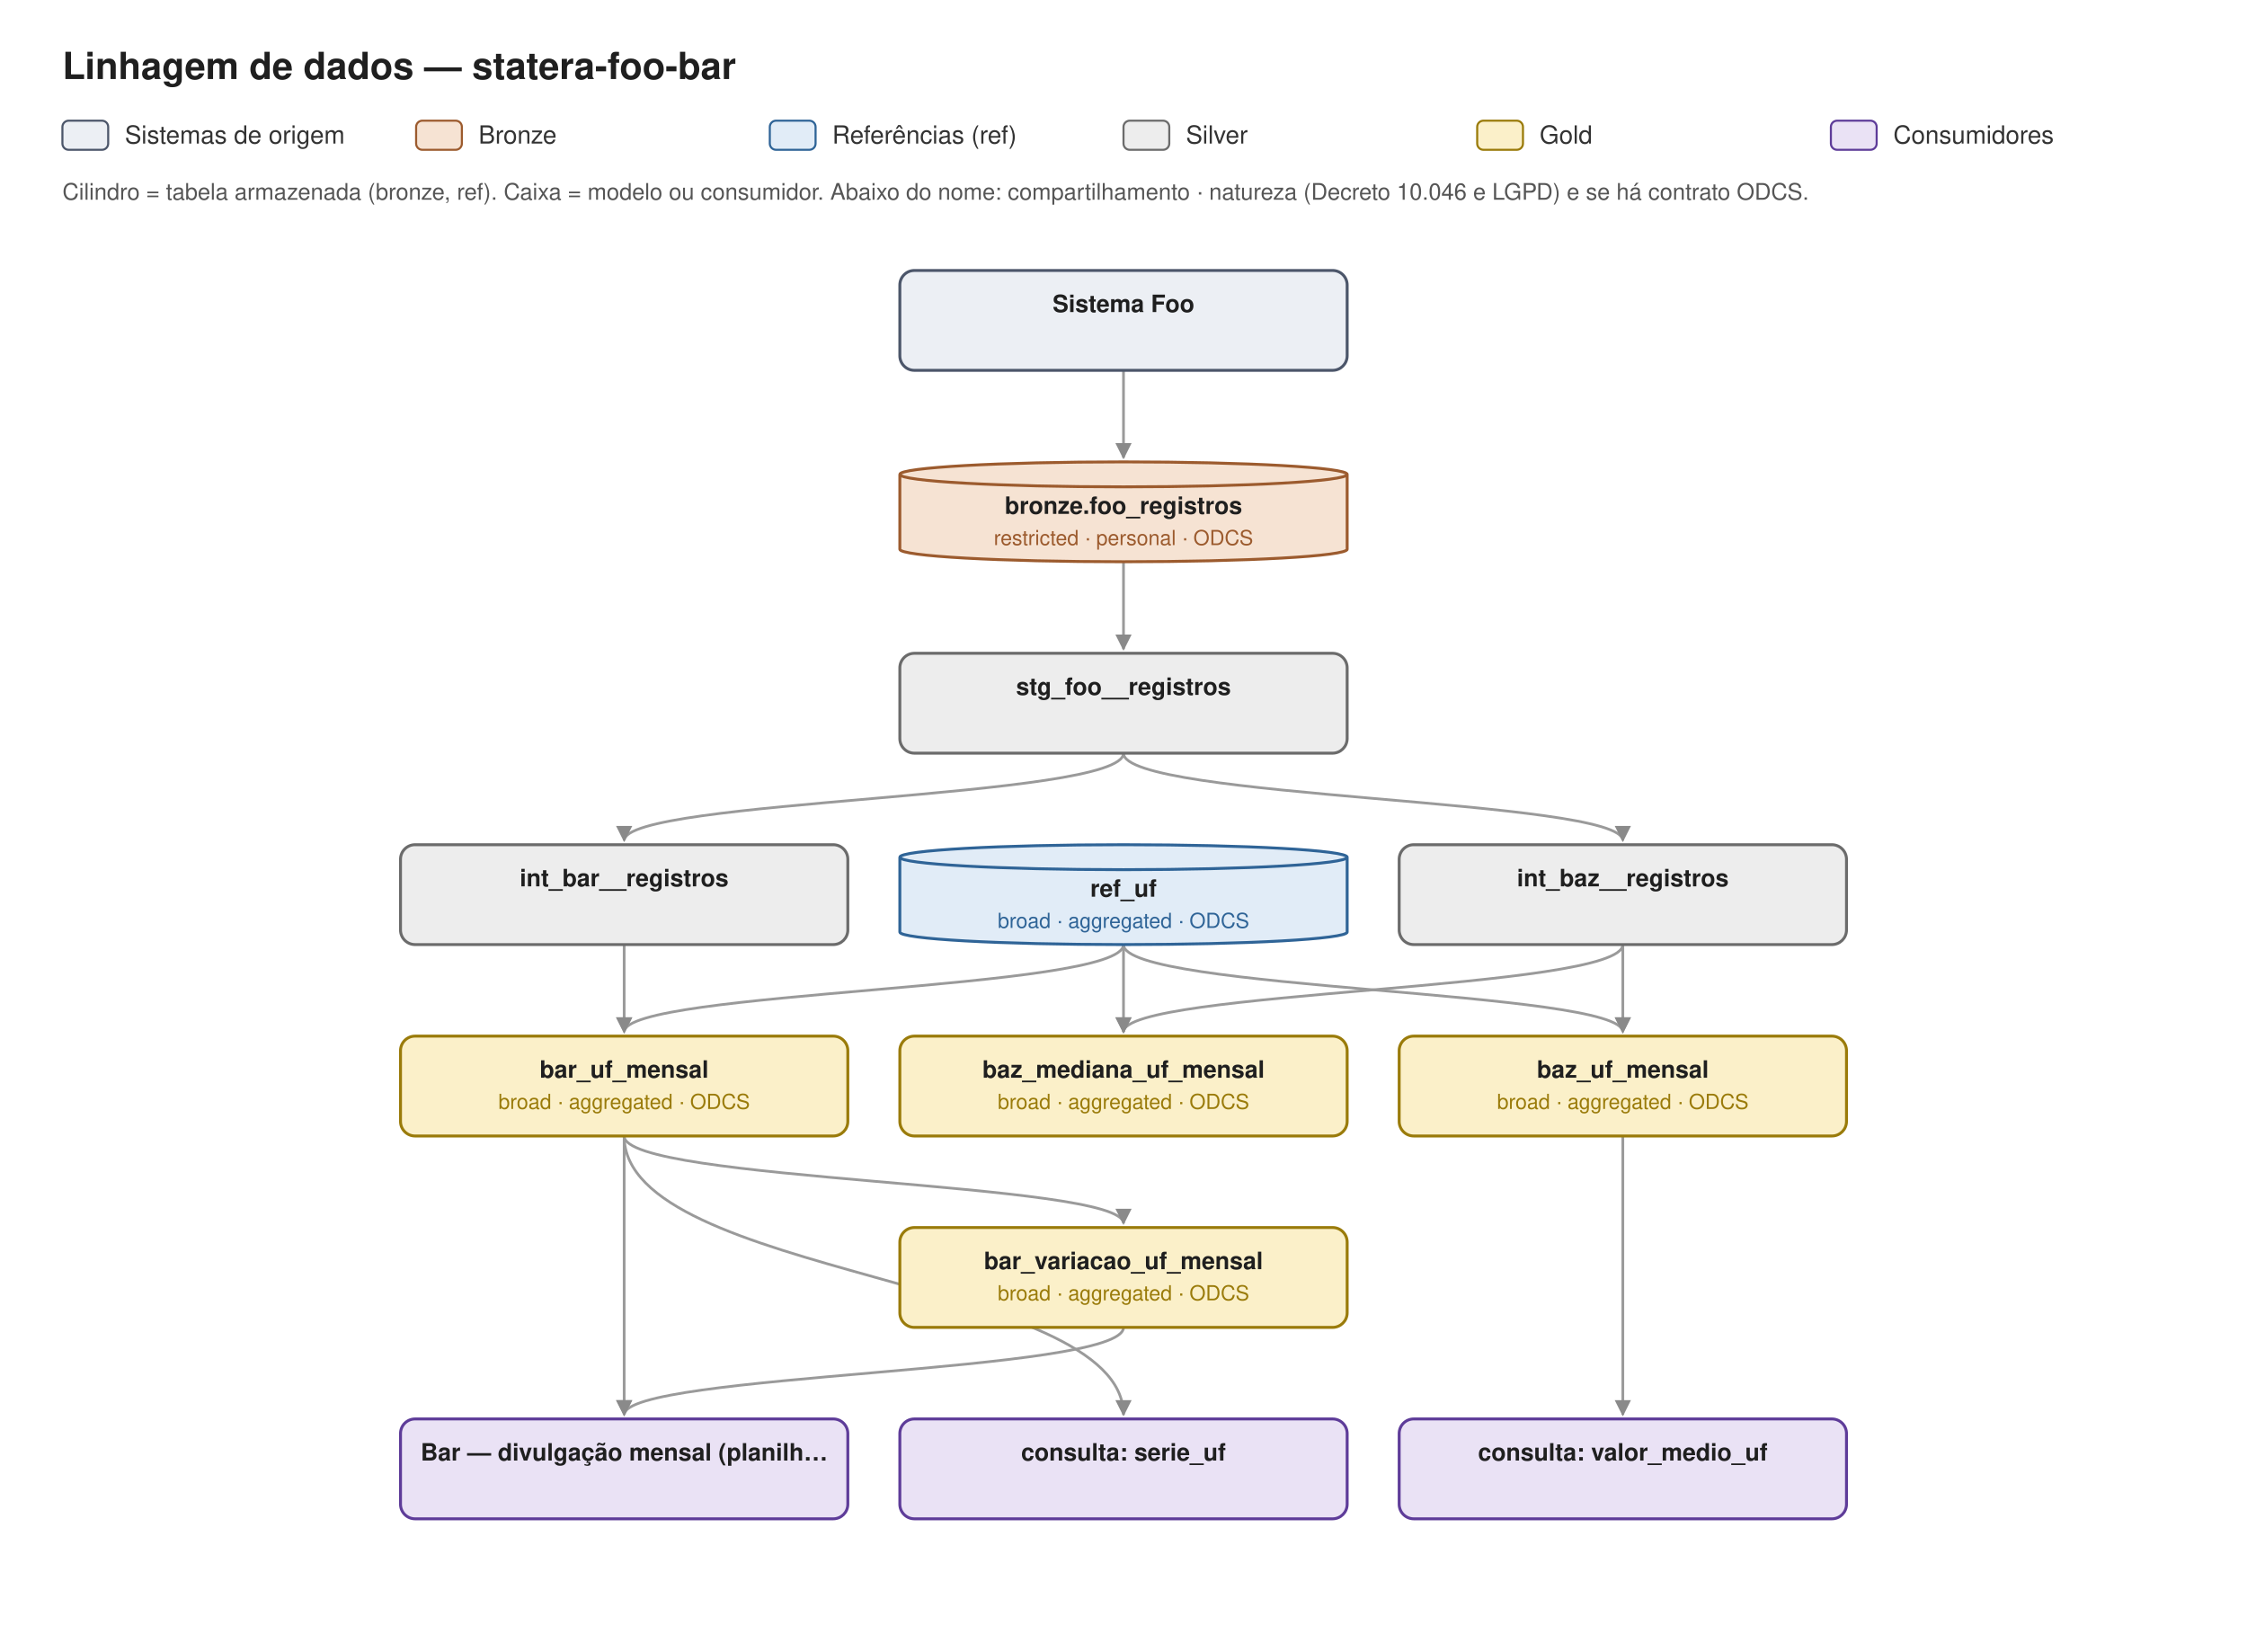
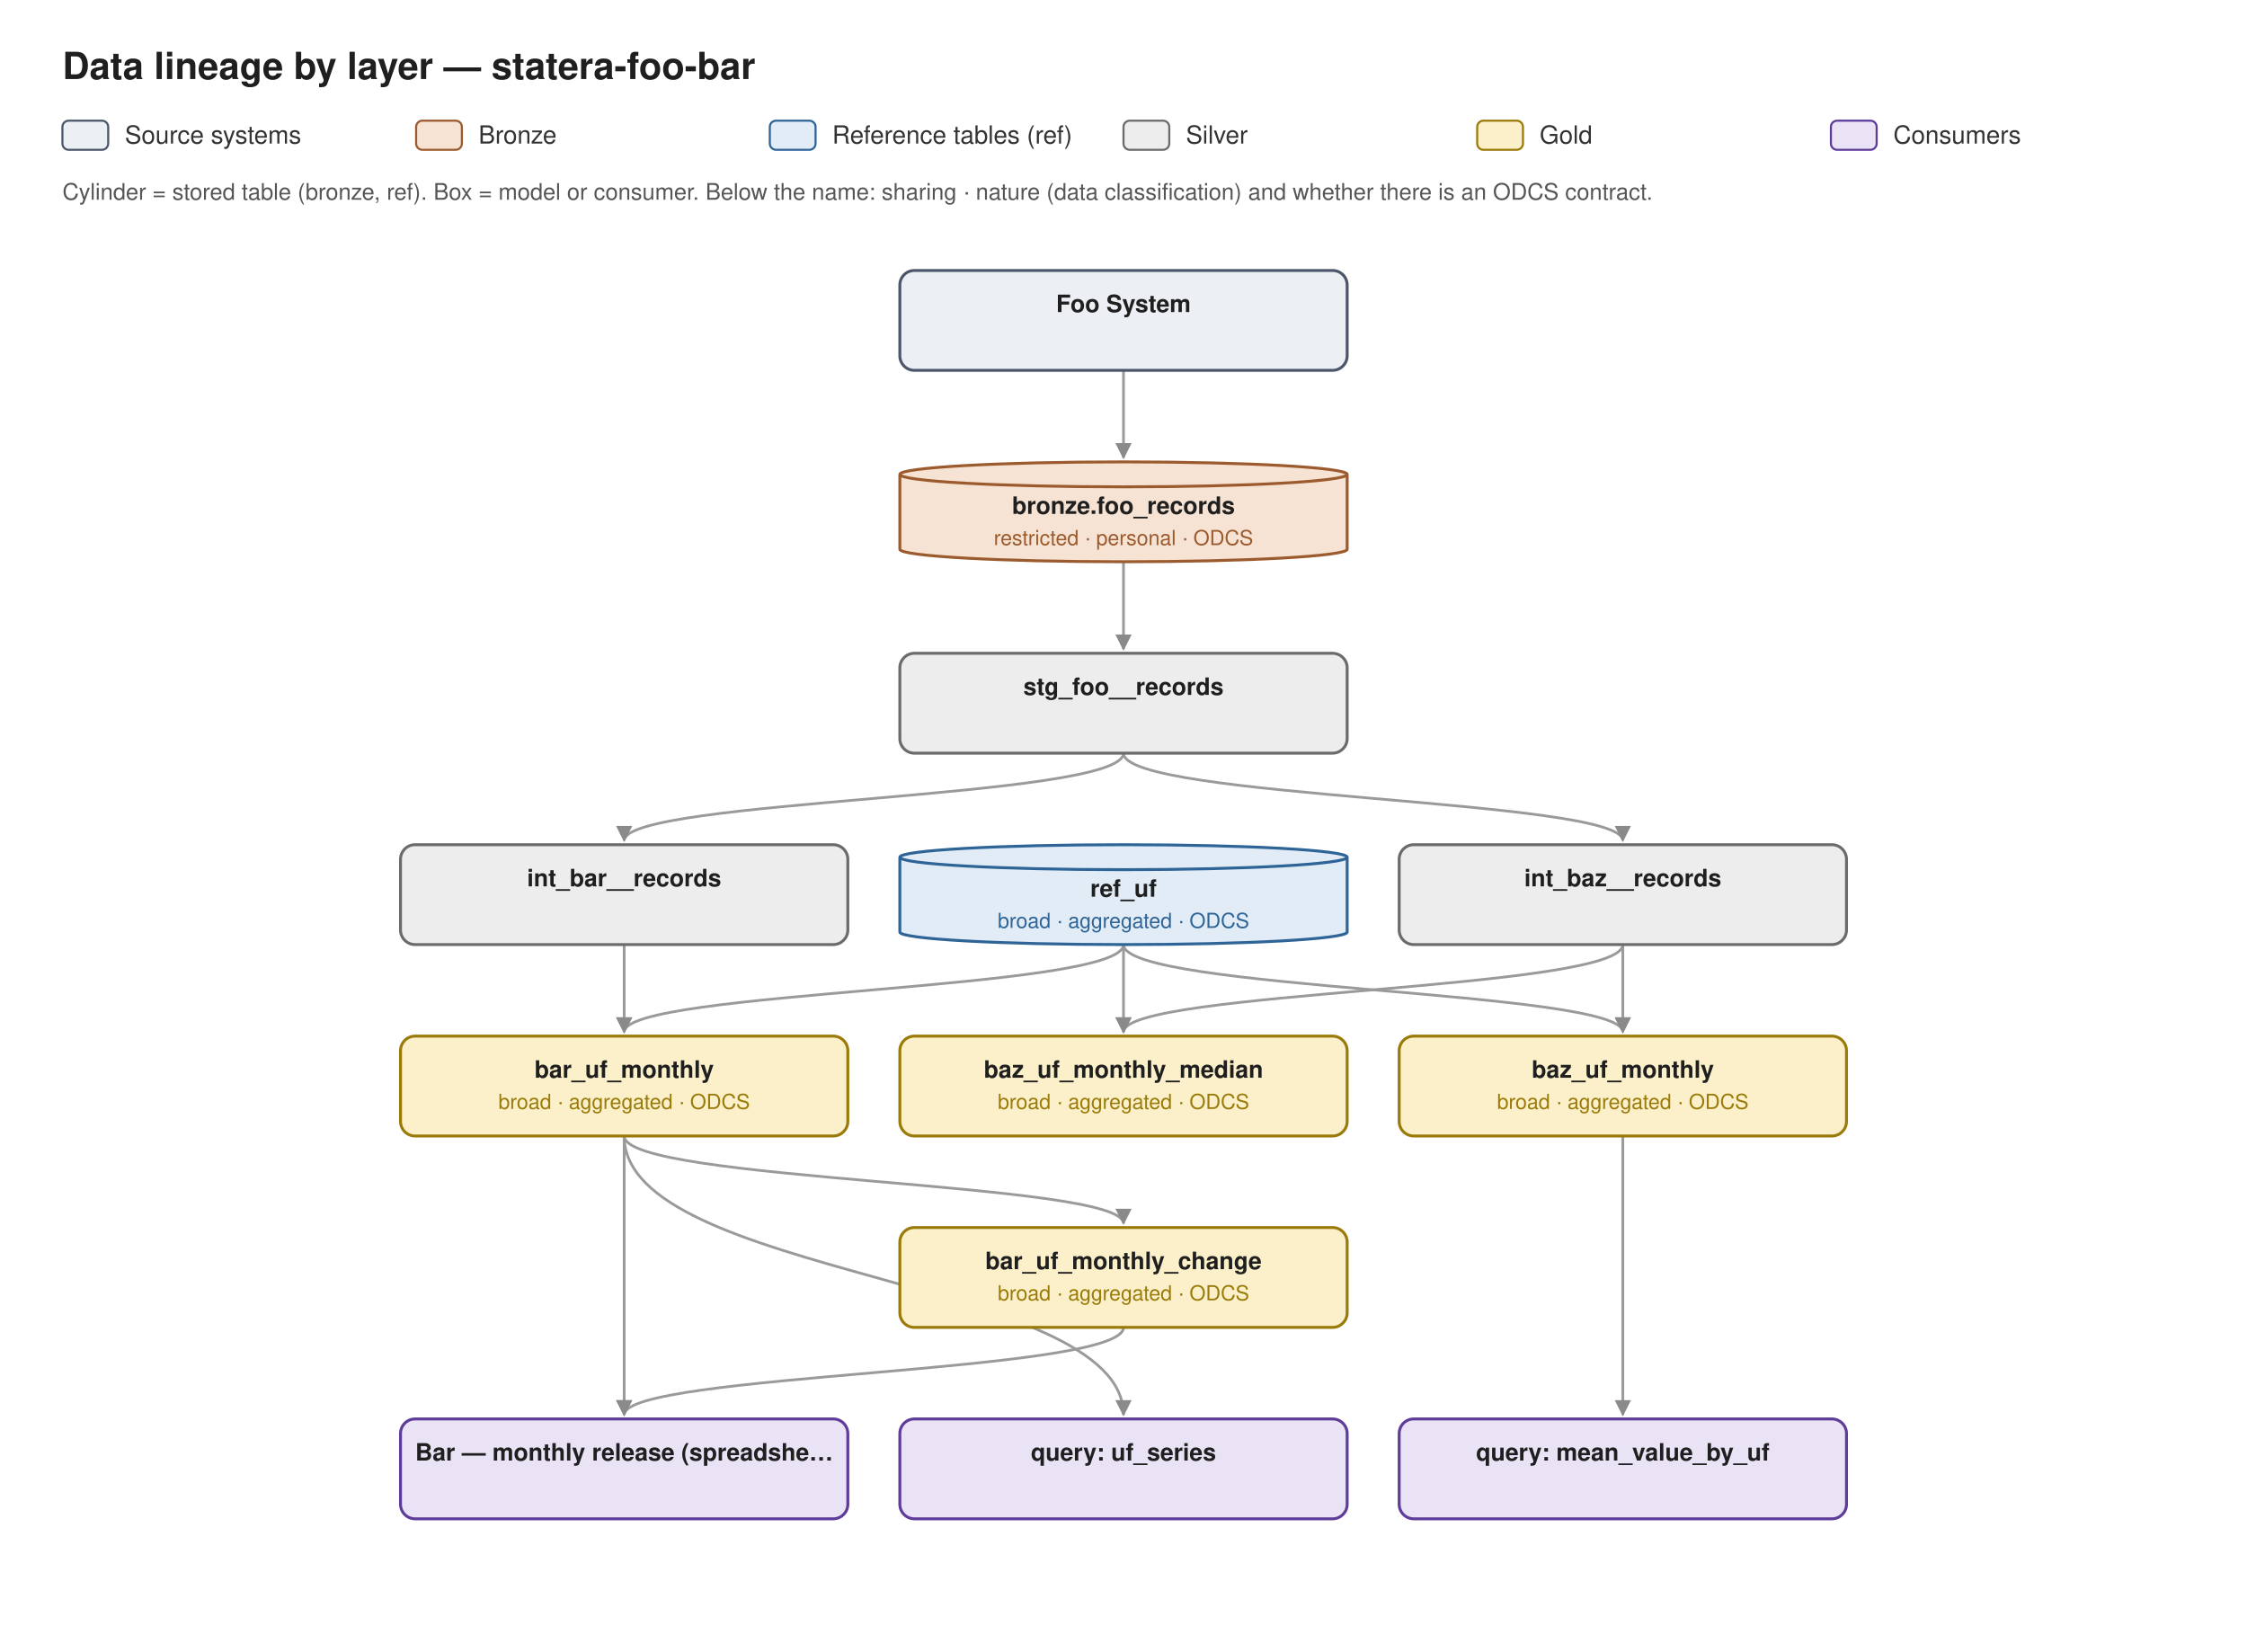
- <svg xmlns="http://www.w3.org/2000/svg" viewBox="0 0 1080 794" width="1080" height="794" font-family="Helvetica, Arial, sans-serif" role="img" aria-label="Linhagem de dados — statera-foo-bar">
+ <svg xmlns="http://www.w3.org/2000/svg" viewBox="0 0 1080 794" width="1080" height="794" font-family="Helvetica, Arial, sans-serif" role="img" aria-label="Data lineage by layer — statera-foo-bar">
  <defs>
    <marker id="s" viewBox="0 0 10 10" refX="9" refY="5" markerWidth="6" markerHeight="6" orient="auto">
      <path d="M0,0 L10,5 L0,10 z" fill="#8A8A8A" />
    </marker>
  </defs>
  <rect width="100%" height="100%" fill="#FFFFFF" />
-   <text x="30" y="38" font-size="18" font-weight="bold" fill="#1F1F1F">Linhagem de dados — statera-foo-bar</text>
+   <text x="30" y="38" font-size="18" font-weight="bold" fill="#1F1F1F">Data lineage by layer — statera-foo-bar</text>
  <rect x="30" y="58" width="22" height="14" rx="3" fill="#ECEFF4" stroke="#4C566A" />
-   <text x="60" y="69" font-size="12" fill="#333">Sistemas de origem</text>
+   <text x="60" y="69" font-size="12" fill="#333">Source systems</text>
  <rect x="200" y="58" width="22" height="14" rx="3" fill="#F6E3D3" stroke="#9C5B2E" />
  <text x="230" y="69" font-size="12" fill="#333">Bronze</text>
  <rect x="370" y="58" width="22" height="14" rx="3" fill="#E1ECF7" stroke="#2F6497" />
-   <text x="400" y="69" font-size="12" fill="#333">Referências (ref)</text>
+   <text x="400" y="69" font-size="12" fill="#333">Reference tables (ref)</text>
  <rect x="540" y="58" width="22" height="14" rx="3" fill="#EDEDED" stroke="#6B6B6B" />
  <text x="570" y="69" font-size="12" fill="#333">Silver</text>
  <rect x="710" y="58" width="22" height="14" rx="3" fill="#FBF0C9" stroke="#9A7B0A" />
  <text x="740" y="69" font-size="12" fill="#333">Gold</text>
  <rect x="880" y="58" width="22" height="14" rx="3" fill="#EAE2F5" stroke="#5E3C99" />
-   <text x="910" y="69" font-size="12" fill="#333">Consumidores</text>
-   <text x="30" y="96" font-size="11" fill="#555">Cilindro = tabela armazenada (bronze, ref). Caixa = modelo ou consumidor. Abaixo do nome: compartilhamento · natureza (Decreto 10.046 e LGPD) e se há contrato ODCS.</text>
+   <text x="910" y="69" font-size="12" fill="#333">Consumers</text>
+   <text x="30" y="96" font-size="11" fill="#555">Cylinder = stored table (bronze, ref). Box = model or consumer. Below the name: sharing · nature (data classification) and whether there is an ODCS contract.</text>
  <path d="M300.0,546.0 C300.0,614.0 540.0,614.0 540.0,680.0" fill="none" stroke="#9A9A9A" stroke-width="1.3" marker-end="url(#s)" />
  <path d="M300.0,546.0 C300.0,614.0 300.0,614.0 300.0,680.0" fill="none" stroke="#9A9A9A" stroke-width="1.3" marker-end="url(#s)" />
  <path d="M300.0,546.0 C300.0,568.0 540.0,568.0 540.0,588.0" fill="none" stroke="#9A9A9A" stroke-width="1.3" marker-end="url(#s)" />
  <path d="M540.0,638.0 C540.0,660.0 300.0,660.0 300.0,680.0" fill="none" stroke="#9A9A9A" stroke-width="1.3" marker-end="url(#s)" />
  <path d="M780.0,546.0 C780.0,614.0 780.0,614.0 780.0,680.0" fill="none" stroke="#9A9A9A" stroke-width="1.3" marker-end="url(#s)" />
  <path d="M300.0,454.0 C300.0,476.0 300.0,476.0 300.0,496.0" fill="none" stroke="#9A9A9A" stroke-width="1.3" marker-end="url(#s)" />
+   <path d="M780.0,454.0 C780.0,476.0 780.0,476.0 780.0,496.0" fill="none" stroke="#9A9A9A" stroke-width="1.3" marker-end="url(#s)" />
  <path d="M780.0,454.0 C780.0,476.0 540.0,476.0 540.0,496.0" fill="none" stroke="#9A9A9A" stroke-width="1.3" marker-end="url(#s)" />
-   <path d="M780.0,454.0 C780.0,476.0 780.0,476.0 780.0,496.0" fill="none" stroke="#9A9A9A" stroke-width="1.3" marker-end="url(#s)" />
  <path d="M540.0,362.0 C540.0,384.0 300.0,384.0 300.0,404.0" fill="none" stroke="#9A9A9A" stroke-width="1.3" marker-end="url(#s)" />
  <path d="M540.0,362.0 C540.0,384.0 780.0,384.0 780.0,404.0" fill="none" stroke="#9A9A9A" stroke-width="1.3" marker-end="url(#s)" />
  <path d="M540.0,454.0 C540.0,476.0 300.0,476.0 300.0,496.0" fill="none" stroke="#9A9A9A" stroke-width="1.3" marker-end="url(#s)" />
+   <path d="M540.0,454.0 C540.0,476.0 780.0,476.0 780.0,496.0" fill="none" stroke="#9A9A9A" stroke-width="1.3" marker-end="url(#s)" />
  <path d="M540.0,454.0 C540.0,476.0 540.0,476.0 540.0,496.0" fill="none" stroke="#9A9A9A" stroke-width="1.3" marker-end="url(#s)" />
-   <path d="M540.0,454.0 C540.0,476.0 780.0,476.0 780.0,496.0" fill="none" stroke="#9A9A9A" stroke-width="1.3" marker-end="url(#s)" />
+   <path d="M540.0,270.0 C540.0,292.0 540.0,292.0 540.0,312.0" fill="none" stroke="#9A9A9A" stroke-width="1.3" marker-end="url(#s)" />
  <path d="M540.0,178.0 C540.0,200.0 540.0,200.0 540.0,220.0" fill="none" stroke="#9A9A9A" stroke-width="1.3" marker-end="url(#s)" />
-   <path d="M540.0,270.0 C540.0,292.0 540.0,292.0 540.0,312.0" fill="none" stroke="#9A9A9A" stroke-width="1.3" marker-end="url(#s)" />
  <rect x="432.5" y="130" width="215" height="48" rx="7" fill="#ECEFF4" stroke="#4C566A" stroke-width="1.4" />
-   <text x="540.0" y="150" font-size="11.5" font-weight="bold" text-anchor="middle" fill="#1F1F1F">Sistema Foo</text>
+   <text x="540.0" y="150" font-size="11.5" font-weight="bold" text-anchor="middle" fill="#1F1F1F">Foo System</text>
  <path d="M432.5,228 v36 a107.5,6 0 0 0 215,0 v-36 a107.5,6 0 0 0 -215,0 a107.5,6 0 0 0 215,0" fill="#F6E3D3" stroke="#9C5B2E" stroke-width="1.4" />
-   <text x="540.0" y="247" font-size="11.5" font-weight="bold" text-anchor="middle" fill="#1F1F1F">bronze.foo_registros</text>
+   <text x="540.0" y="247" font-size="11.5" font-weight="bold" text-anchor="middle" fill="#1F1F1F">bronze.foo_records</text>
  <text x="540.0" y="262" font-size="10" text-anchor="middle" fill="#9C5B2E">restricted · personal · ODCS</text>
  <rect x="192.5" y="406" width="215" height="48" rx="7" fill="#EDEDED" stroke="#6B6B6B" stroke-width="1.4" />
-   <text x="300.0" y="426" font-size="11.5" font-weight="bold" text-anchor="middle" fill="#1F1F1F">int_bar__registros</text>
+   <text x="300.0" y="426" font-size="11.5" font-weight="bold" text-anchor="middle" fill="#1F1F1F">int_bar__records</text>
  <path d="M432.5,412 v36 a107.5,6 0 0 0 215,0 v-36 a107.5,6 0 0 0 -215,0 a107.5,6 0 0 0 215,0" fill="#E1ECF7" stroke="#2F6497" stroke-width="1.4" />
  <text x="540.0" y="431" font-size="11.5" font-weight="bold" text-anchor="middle" fill="#1F1F1F">ref_uf</text>
  <text x="540.0" y="446" font-size="10" text-anchor="middle" fill="#2F6497">broad · aggregated · ODCS</text>
  <rect x="672.5" y="406" width="215" height="48" rx="7" fill="#EDEDED" stroke="#6B6B6B" stroke-width="1.4" />
-   <text x="780.0" y="426" font-size="11.5" font-weight="bold" text-anchor="middle" fill="#1F1F1F">int_baz__registros</text>
+   <text x="780.0" y="426" font-size="11.5" font-weight="bold" text-anchor="middle" fill="#1F1F1F">int_baz__records</text>
  <rect x="432.5" y="314" width="215" height="48" rx="7" fill="#EDEDED" stroke="#6B6B6B" stroke-width="1.4" />
-   <text x="540.0" y="334" font-size="11.5" font-weight="bold" text-anchor="middle" fill="#1F1F1F">stg_foo__registros</text>
+   <text x="540.0" y="334" font-size="11.5" font-weight="bold" text-anchor="middle" fill="#1F1F1F">stg_foo__records</text>
  <rect x="192.5" y="498" width="215" height="48" rx="7" fill="#FBF0C9" stroke="#9A7B0A" stroke-width="1.4" />
-   <text x="300.0" y="518" font-size="11.5" font-weight="bold" text-anchor="middle" fill="#1F1F1F">bar_uf_mensal</text>
+   <text x="300.0" y="518" font-size="11.5" font-weight="bold" text-anchor="middle" fill="#1F1F1F">bar_uf_monthly</text>
  <text x="300.0" y="533" font-size="10" text-anchor="middle" fill="#9A7B0A">broad · aggregated · ODCS</text>
  <rect x="432.5" y="498" width="215" height="48" rx="7" fill="#FBF0C9" stroke="#9A7B0A" stroke-width="1.4" />
-   <text x="540.0" y="518" font-size="11.5" font-weight="bold" text-anchor="middle" fill="#1F1F1F">baz_mediana_uf_mensal</text>
+   <text x="540.0" y="518" font-size="11.5" font-weight="bold" text-anchor="middle" fill="#1F1F1F">baz_uf_monthly_median</text>
  <text x="540.0" y="533" font-size="10" text-anchor="middle" fill="#9A7B0A">broad · aggregated · ODCS</text>
  <rect x="672.5" y="498" width="215" height="48" rx="7" fill="#FBF0C9" stroke="#9A7B0A" stroke-width="1.4" />
-   <text x="780.0" y="518" font-size="11.5" font-weight="bold" text-anchor="middle" fill="#1F1F1F">baz_uf_mensal</text>
+   <text x="780.0" y="518" font-size="11.5" font-weight="bold" text-anchor="middle" fill="#1F1F1F">baz_uf_monthly</text>
  <text x="780.0" y="533" font-size="10" text-anchor="middle" fill="#9A7B0A">broad · aggregated · ODCS</text>
  <rect x="432.5" y="590" width="215" height="48" rx="7" fill="#FBF0C9" stroke="#9A7B0A" stroke-width="1.4" />
-   <text x="540.0" y="610" font-size="11.5" font-weight="bold" text-anchor="middle" fill="#1F1F1F">bar_variacao_uf_mensal</text>
+   <text x="540.0" y="610" font-size="11.5" font-weight="bold" text-anchor="middle" fill="#1F1F1F">bar_uf_monthly_change</text>
  <text x="540.0" y="625" font-size="10" text-anchor="middle" fill="#9A7B0A">broad · aggregated · ODCS</text>
  <rect x="192.5" y="682" width="215" height="48" rx="7" fill="#EAE2F5" stroke="#5E3C99" stroke-width="1.4" />
-   <text x="300.0" y="702" font-size="11.5" font-weight="bold" text-anchor="middle" fill="#1F1F1F">Bar — divulgação mensal (planilh…</text>
+   <text x="300.0" y="702" font-size="11.5" font-weight="bold" text-anchor="middle" fill="#1F1F1F">Bar — monthly release (spreadshe…</text>
  <rect x="432.5" y="682" width="215" height="48" rx="7" fill="#EAE2F5" stroke="#5E3C99" stroke-width="1.4" />
-   <text x="540.0" y="702" font-size="11.5" font-weight="bold" text-anchor="middle" fill="#1F1F1F">consulta: serie_uf</text>
+   <text x="540.0" y="702" font-size="11.5" font-weight="bold" text-anchor="middle" fill="#1F1F1F">query: uf_series</text>
  <rect x="672.5" y="682" width="215" height="48" rx="7" fill="#EAE2F5" stroke="#5E3C99" stroke-width="1.4" />
-   <text x="780.0" y="702" font-size="11.5" font-weight="bold" text-anchor="middle" fill="#1F1F1F">consulta: valor_medio_uf</text>
+   <text x="780.0" y="702" font-size="11.5" font-weight="bold" text-anchor="middle" fill="#1F1F1F">query: mean_value_by_uf</text>
</svg>
